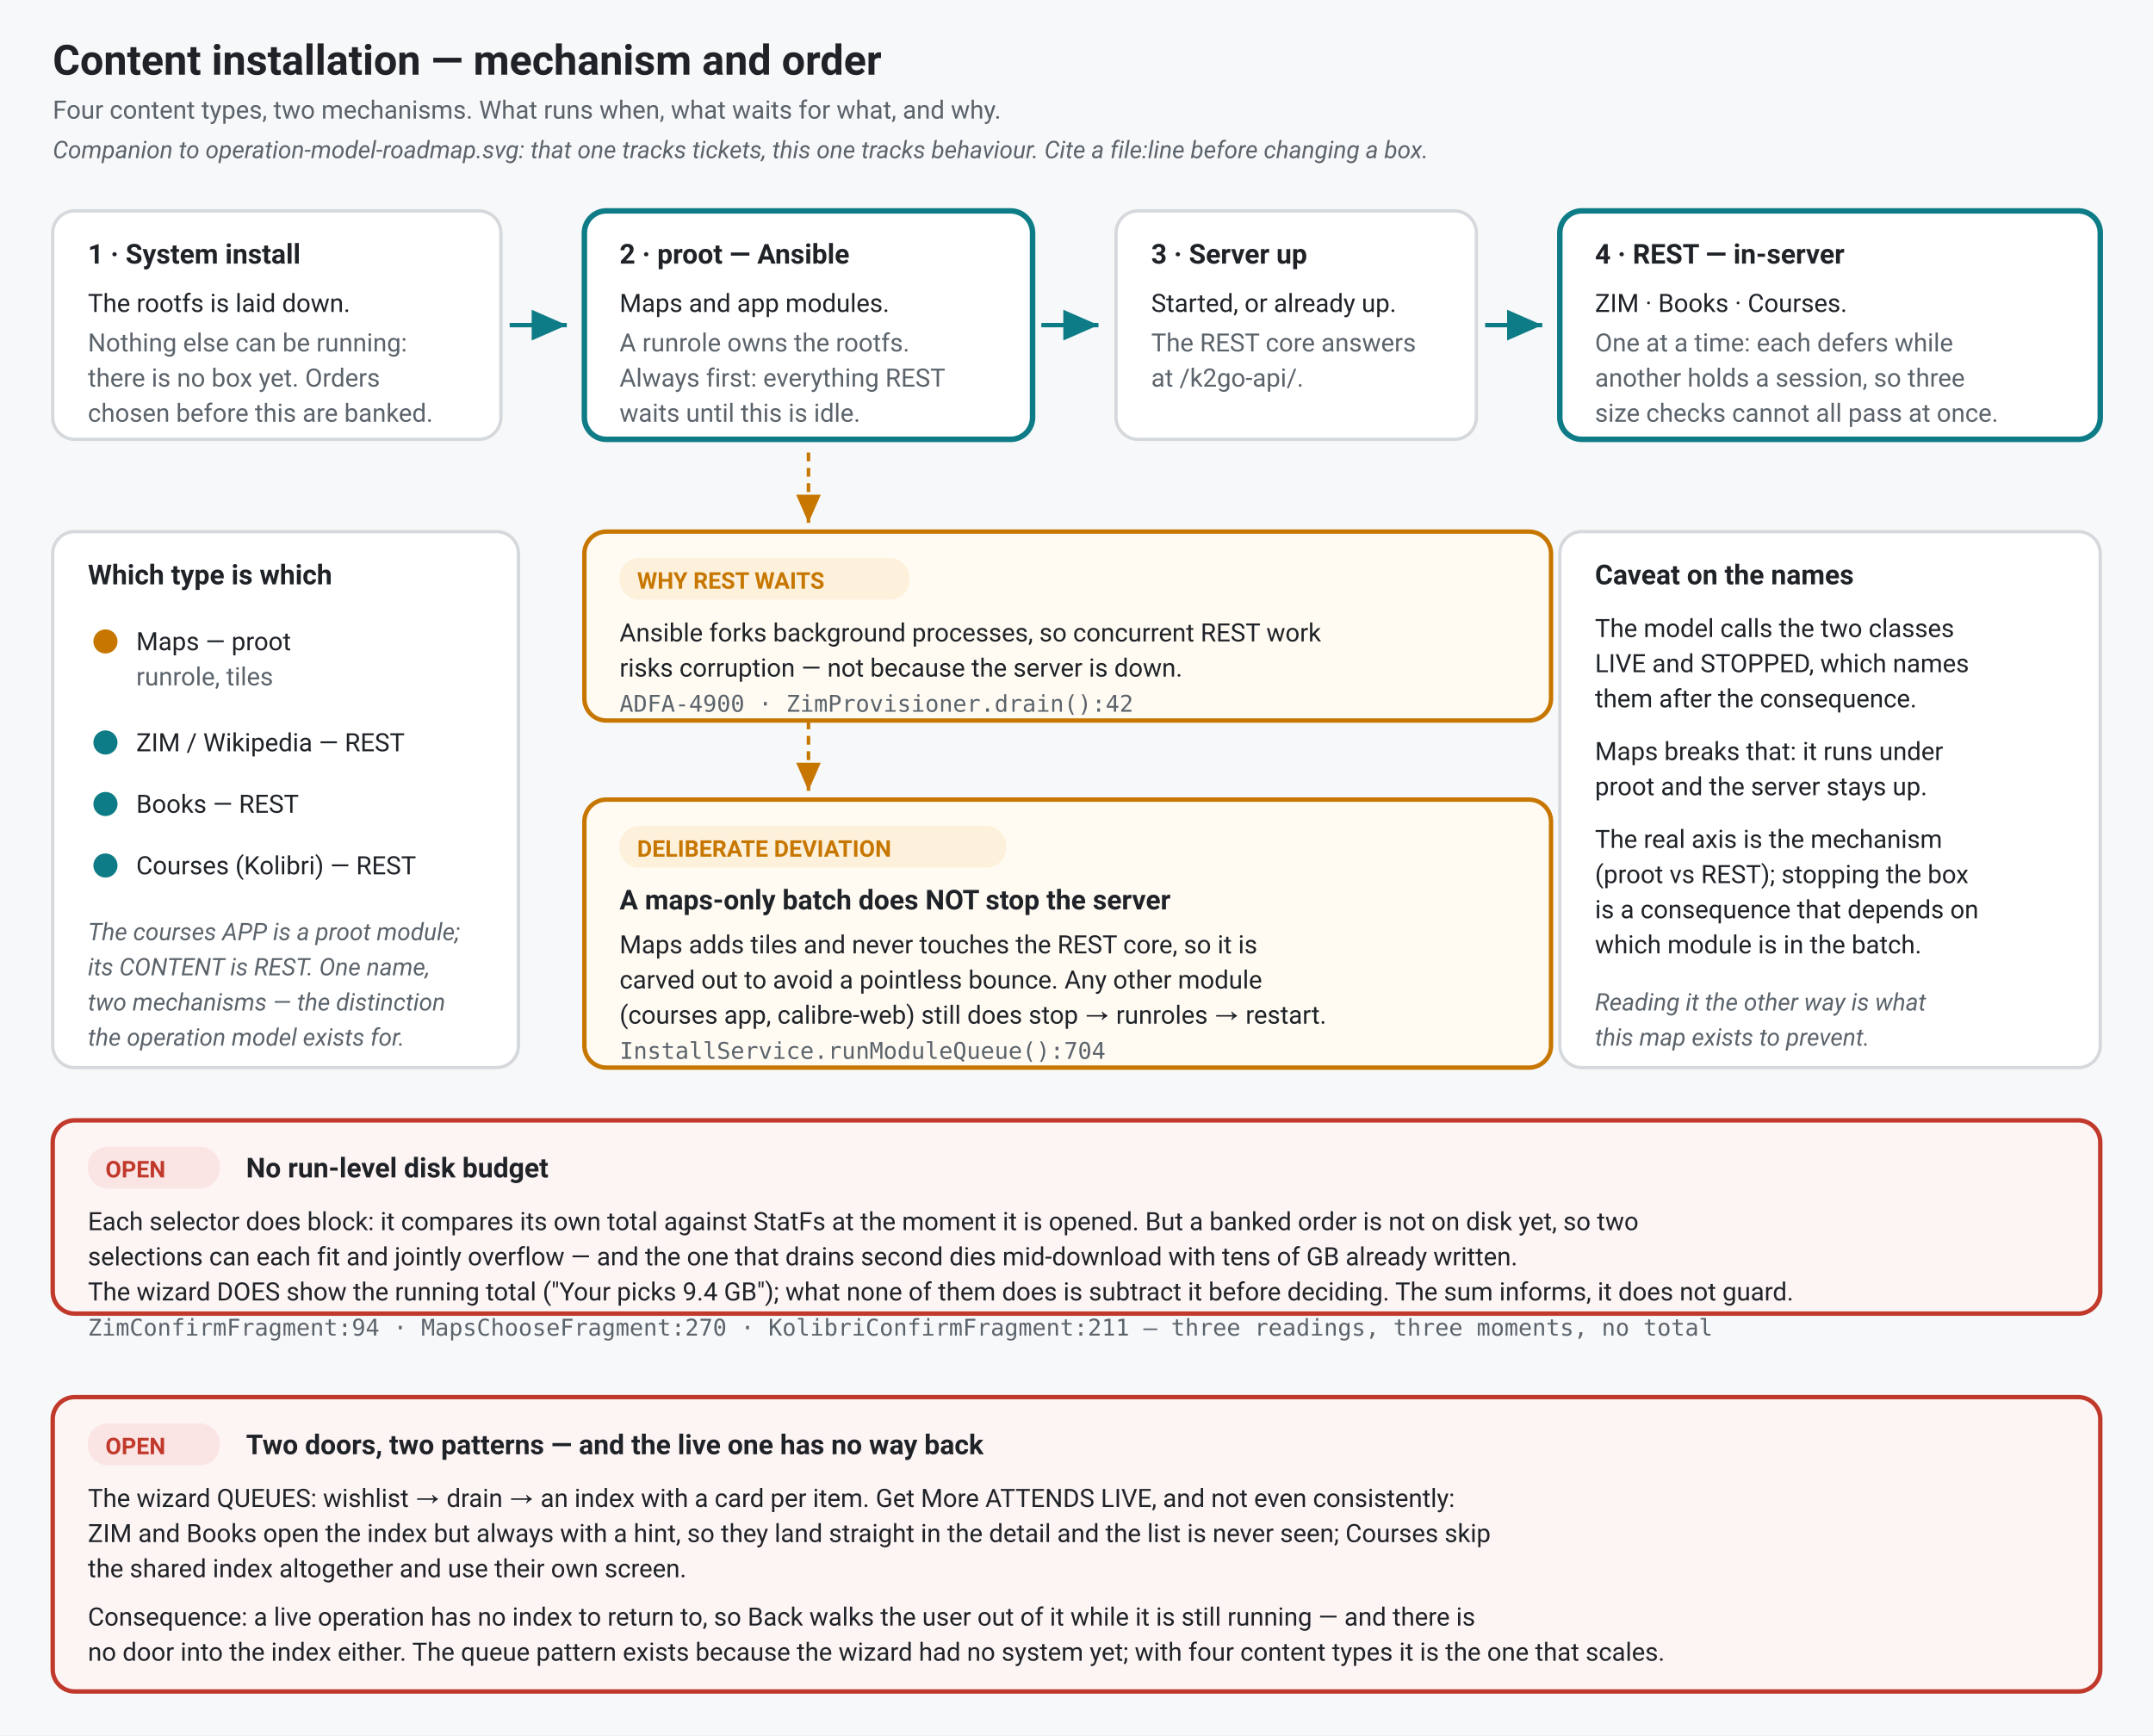
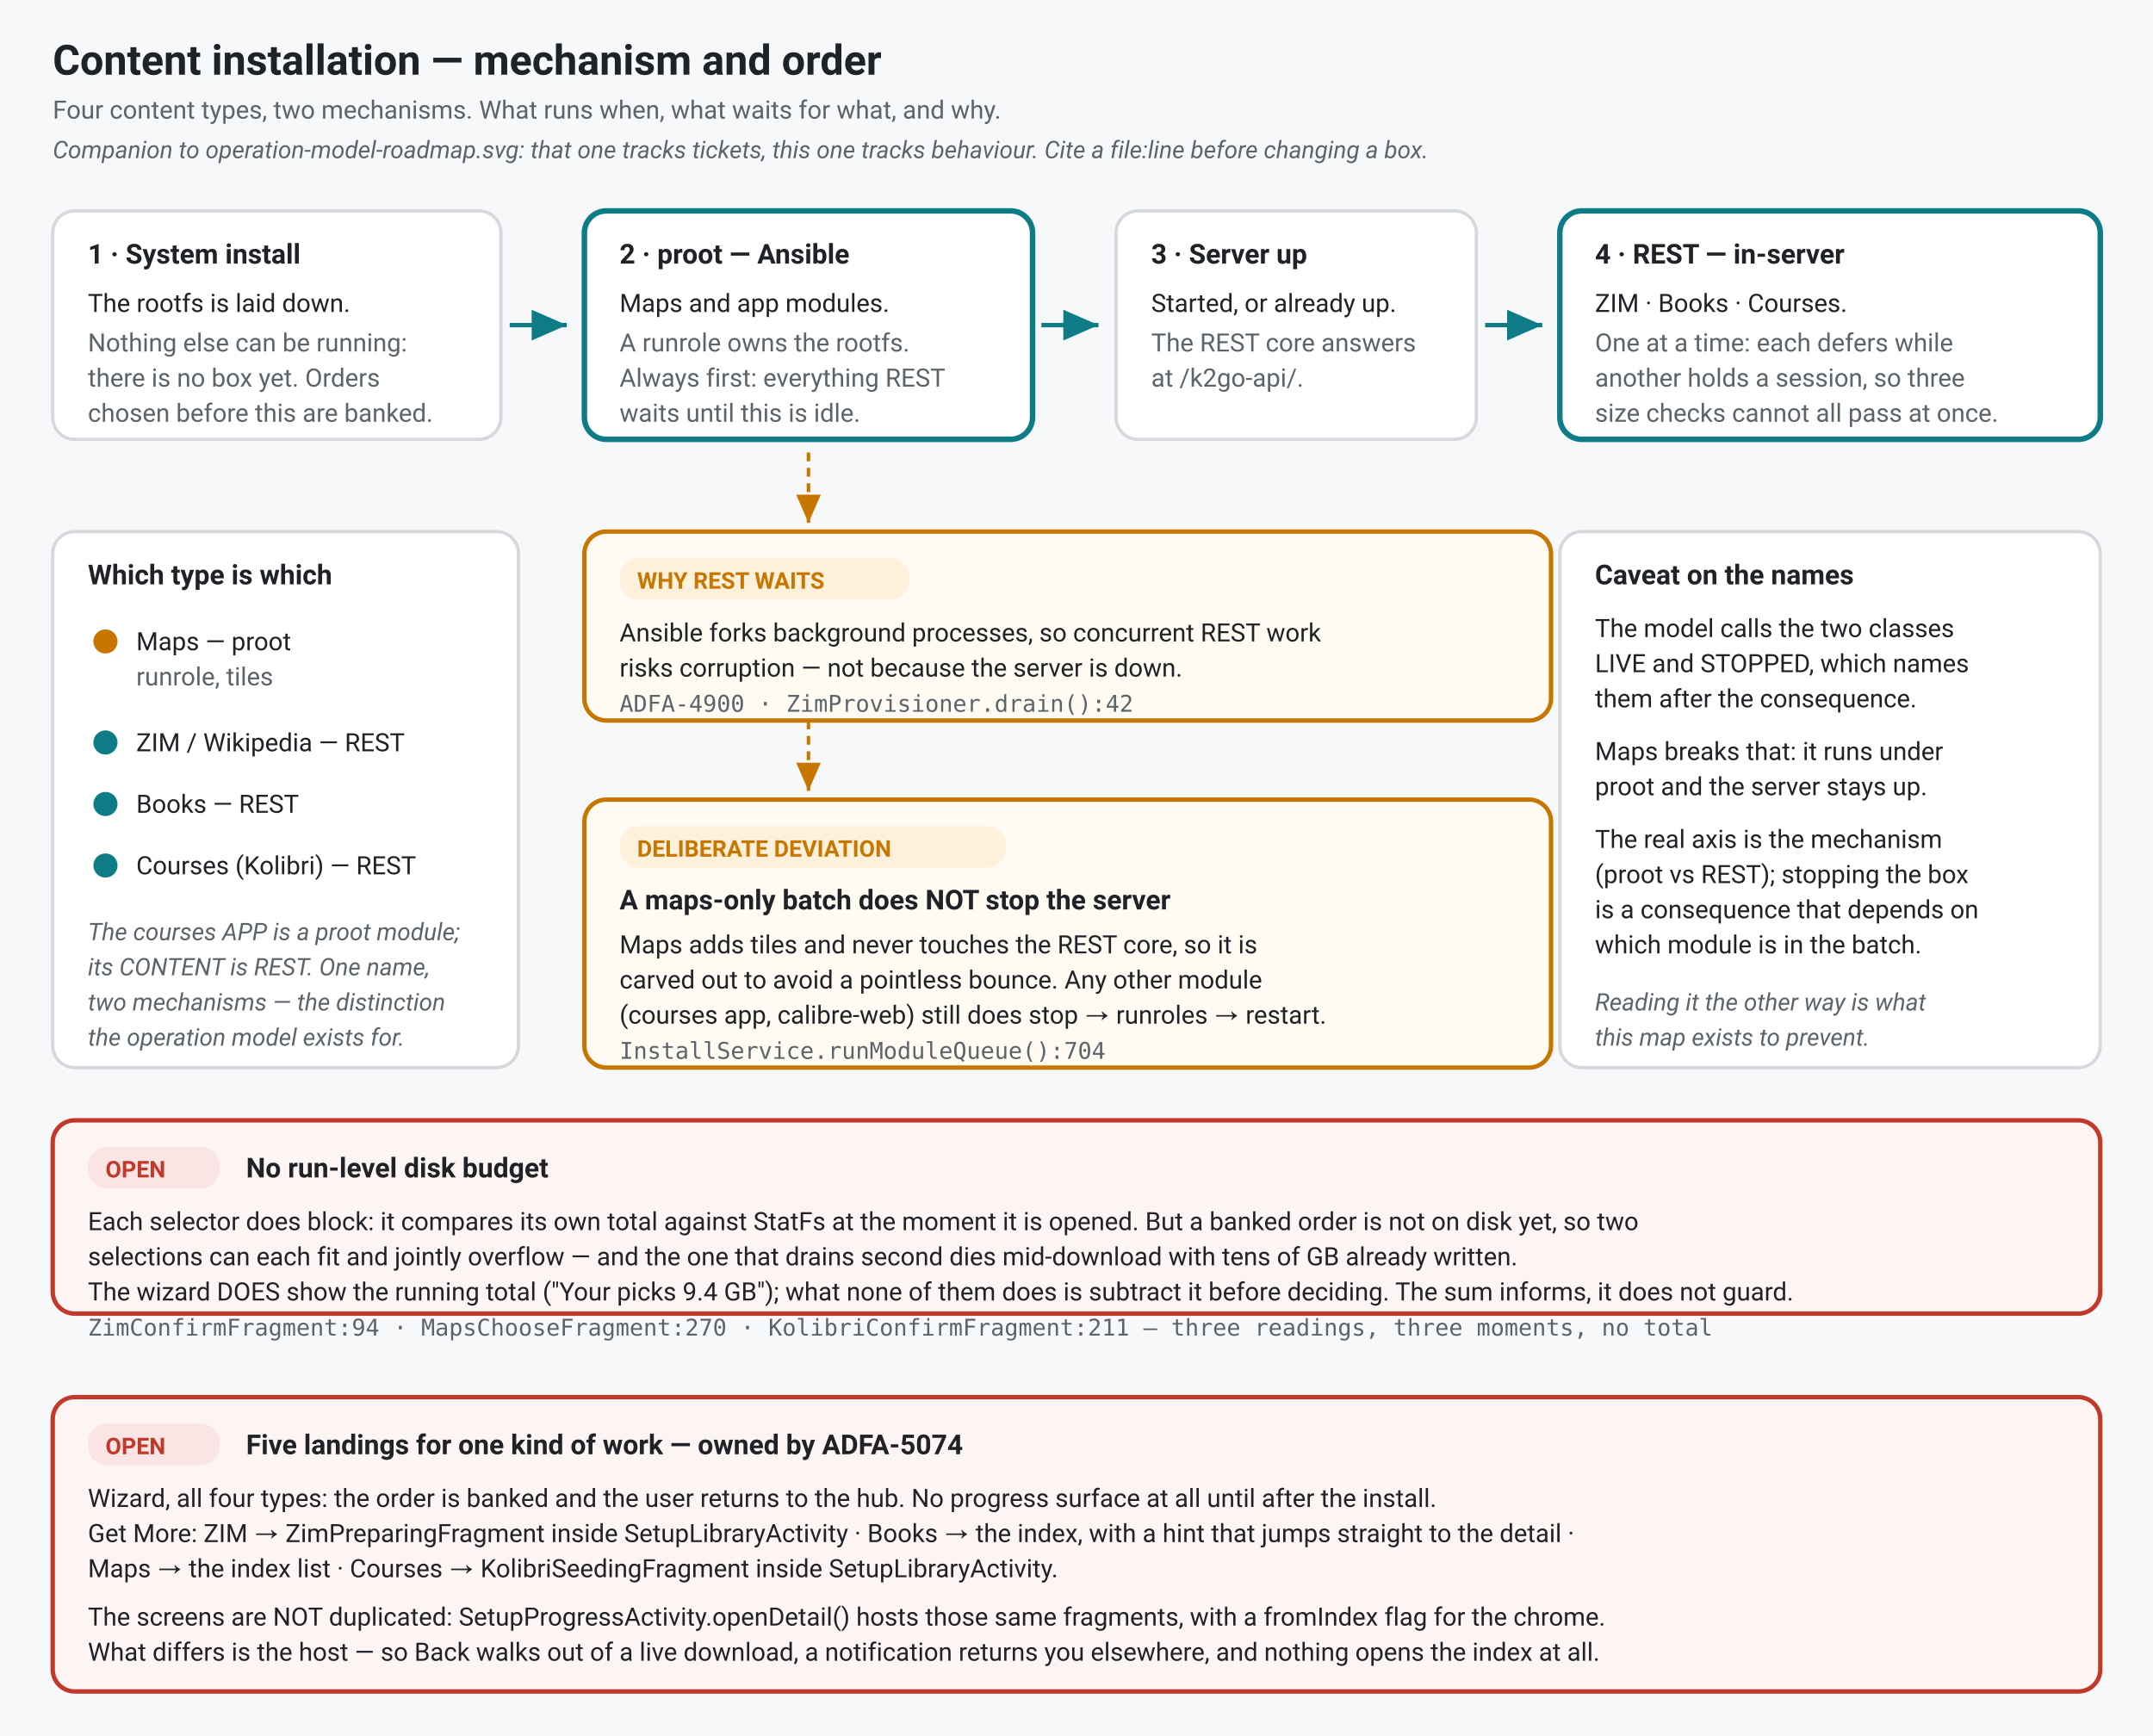
<svg xmlns="http://www.w3.org/2000/svg" viewBox="0 0 980 790" width="980" height="790" font-family="Segoe UI, Roboto, Helvetica, Arial, sans-serif">
  <style>
  .bg    { fill: #F7F8F9; }
  .card  { fill: #FFFFFF; stroke: #D5D8DC; stroke-width: 1.5; rx: 10; }
  .card-hi { fill: #FFFFFF; stroke: #0E7C86; stroke-width: 2.5; rx: 10; }
  .card-warn { fill: #FFFBF3; stroke: #C77700; stroke-width: 2; rx: 10; }
  .card-open { fill: #FDF4F4; stroke: #C0392B; stroke-width: 2; rx: 10; }
  .h1    { font-size: 19px; font-weight: 700; fill: #1F2328; }
  .h2    { font-size: 14.5px; font-weight: 700; fill: #1F2328; }
  .h3    { font-size: 12.5px; font-weight: 700; fill: #1F2328; }
  .sub   { font-size: 11.5px; fill: #5B636B; }
  .item  { font-size: 11.5px; fill: #1F2328; }
  .note  { font-size: 11px; fill: #5B636B; font-style: italic; }
  .code  { font-size: 10.5px; fill: #5B636B; font-family: Consolas, monospace; }
  .lnk   { stroke: #0E7C86; stroke-width: 2; fill: none; }
  .lnkw  { stroke: #C77700; stroke-width: 1.6; fill: none; stroke-dasharray: 4 3; }
  .chip  { rx: 9; }
  .chiptx{ font-size: 10.5px; font-weight: 700; }
</style>
  <defs>
    <marker id="a" markerWidth="9" markerHeight="9" refX="8" refY="4.5" orient="auto">
      <path d="M0,1 L8,4.5 L0,8 Z" fill="#0E7C86" />
    </marker>
    <marker id="aw" markerWidth="9" markerHeight="9" refX="8" refY="4.5" orient="auto">
      <path d="M0,1 L8,4.5 L0,8 Z" fill="#C77700" />
    </marker>
  </defs>
  <rect class="bg" x="0" y="0" width="980" height="790" />
  <text class="h1" x="24" y="34">Content installation — mechanism and order</text>
  <text class="sub" x="24" y="54">Four content types, two mechanisms. What runs when, what waits for what, and why.</text>
  <text class="note" x="24" y="72">Companion to operation-model-roadmap.svg: that one tracks tickets, this one tracks behaviour. Cite a file:line before changing a box.</text>
  <rect class="card" x="24" y="96" width="204" height="104" />
  <text class="h3" x="40" y="120">1 · System install</text>
  <text class="item" x="40" y="142">The rootfs is laid down.</text>
  <text class="sub" x="40" y="160">Nothing else can be running:</text>
  <text class="sub" x="40" y="176">there is no box yet. Orders</text>
  <text class="sub" x="40" y="192">chosen before this are banked.</text>
  <path class="lnk" d="M232,148 L258,148" marker-end="url(#a)" />
  <rect class="card-hi" x="266" y="96" width="204" height="104" />
  <text class="h3" x="282" y="120">2 · proot — Ansible</text>
  <text class="item" x="282" y="142">Maps and app modules.</text>
  <text class="sub" x="282" y="160">A runrole owns the rootfs.</text>
  <text class="sub" x="282" y="176">Always first: everything REST</text>
  <text class="sub" x="282" y="192">waits until this is idle.</text>
  <path class="lnk" d="M474,148 L500,148" marker-end="url(#a)" />
  <rect class="card" x="508" y="96" width="164" height="104" />
  <text class="h3" x="524" y="120">3 · Server up</text>
  <text class="item" x="524" y="142">Started, or already up.</text>
  <text class="sub" x="524" y="160">The REST core answers</text>
  <text class="sub" x="524" y="176">at /k2go-api/.</text>
  <path class="lnk" d="M676,148 L702,148" marker-end="url(#a)" />
  <rect class="card-hi" x="710" y="96" width="246" height="104" />
  <text class="h3" x="726" y="120">4 · REST — in-server</text>
  <text class="item" x="726" y="142">ZIM · Books · Courses.</text>
  <text class="sub" x="726" y="160">One at a time: each defers while</text>
  <text class="sub" x="726" y="176">another holds a session, so three</text>
  <text class="sub" x="726" y="192">size checks cannot all pass at once.</text>
  <path class="lnkw" d="M368,206 L368,238" marker-end="url(#aw)" />
  <rect class="card-warn" x="266" y="242" width="440" height="86" />
  <rect class="chip" x="282" y="254" width="132" height="19" fill="#FDF1DC" stroke="none" />
  <text class="chiptx" x="290" y="268" fill="#C77700">WHY REST WAITS</text>
  <text class="item" x="282" y="292">Ansible forks background processes, so concurrent REST work</text>
  <text class="item" x="282" y="308">risks corruption — not because the server is down.</text>
  <text class="code" x="282" y="324">ADFA-4900 · ZimProvisioner.drain():42</text>
  <path class="lnkw" d="M368,328 L368,360" marker-end="url(#aw)" />
  <rect class="card-warn" x="266" y="364" width="440" height="122" />
  <rect class="chip" x="282" y="376" width="176" height="19" fill="#FDF1DC" stroke="none" />
  <text class="chiptx" x="290" y="390" fill="#C77700">DELIBERATE DEVIATION</text>
  <text class="h3" x="282" y="414">A maps-only batch does NOT stop the server</text>
  <text class="item" x="282" y="434">Maps adds tiles and never touches the REST core, so it is</text>
  <text class="item" x="282" y="450">carved out to avoid a pointless bounce. Any other module</text>
  <text class="item" x="282" y="466">(courses app, calibre-web) still does stop → runroles → restart.</text>
  <text class="code" x="282" y="482">InstallService.runModuleQueue():704</text>
  <rect class="card-open" x="24" y="510" width="932" height="88" />
  <rect class="chip" x="40" y="522" width="60" height="19" fill="#FBE4E4" stroke="none" />
  <text class="chiptx" x="48" y="536" fill="#C0392B">OPEN</text>
  <text class="h3" x="112" y="536">No run-level disk budget</text>
  <text class="item" x="40" y="560">Each selector does block: it compares its own total against StatFs at the moment it is opened. But a banked order is not on disk yet, so two</text>
  <text class="item" x="40" y="576">selections can each fit and jointly overflow — and the one that drains second dies mid-download with tens of GB already written.</text>
  <text class="item" x="40" y="592">The wizard DOES show the running total ("Your picks 9.4 GB"); what none of them does is subtract it before deciding. The sum informs, it does not guard.</text>
  <text class="code" x="40" y="608">ZimConfirmFragment:94 · MapsChooseFragment:270 · KolibriConfirmFragment:211 — three readings, three moments, no total</text>
  <rect class="card-open" x="24" y="636" width="932" height="134" />
  <rect class="chip" x="40" y="648" width="60" height="19" fill="#FBE4E4" stroke="none" />
  <text class="chiptx" x="48" y="662" fill="#C0392B">OPEN</text>
-   <text class="h3" x="112" y="662">Two doors, two patterns — and the live one has no way back</text>
-   <text class="item" x="40" y="686">The wizard QUEUES: wishlist → drain → an index with a card per item. Get More ATTENDS LIVE, and not even consistently:</text>
-   <text class="item" x="40" y="702">ZIM and Books open the index but always with a hint, so they land straight in the detail and the list is never seen; Courses skip</text>
-   <text class="item" x="40" y="718">the shared index altogether and use their own screen.</text>
-   <text class="item" x="40" y="740">Consequence: a live operation has no index to return to, so Back walks the user out of it while it is still running — and there is</text>
-   <text class="item" x="40" y="756">no door into the index either. The queue pattern exists because the wizard had no system yet; with four content types it is the one that scales.</text>
+   <text class="h3" x="112" y="662">Five landings for one kind of work — owned by ADFA-5074</text>
+   <text class="item" x="40" y="686">Wizard, all four types: the order is banked and the user returns to the hub. No progress surface at all until after the install.</text>
+   <text class="item" x="40" y="702">Get More: ZIM → ZimPreparingFragment inside SetupLibraryActivity · Books → the index, with a hint that jumps straight to the detail ·</text>
+   <text class="item" x="40" y="718">Maps → the index list · Courses → KolibriSeedingFragment inside SetupLibraryActivity.</text>
+   <text class="item" x="40" y="740">The screens are NOT duplicated: SetupProgressActivity.openDetail() hosts those same fragments, with a fromIndex flag for the chrome.</text>
+   <text class="item" x="40" y="756">What differs is the host — so Back walks out of a live download, a notification returns you elsewhere, and nothing opens the index at all.</text>
  <rect class="card" x="24" y="242" width="212" height="244" />
  <text class="h3" x="40" y="266">Which type is which</text>
  <circle cx="48" cy="292" r="5.5" fill="#C77700" />
  <text class="item" x="62" y="296">Maps — proot</text>
  <text class="sub" x="62" y="312">runrole, tiles</text>
  <circle cx="48" cy="338" r="5.5" fill="#0E7C86" />
  <text class="item" x="62" y="342">ZIM / Wikipedia — REST</text>
  <circle cx="48" cy="366" r="5.5" fill="#0E7C86" />
  <text class="item" x="62" y="370">Books — REST</text>
  <circle cx="48" cy="394" r="5.5" fill="#0E7C86" />
  <text class="item" x="62" y="398">Courses (Kolibri) — REST</text>
  <text class="note" x="40" y="428">The courses APP is a proot module;</text>
  <text class="note" x="40" y="444">its CONTENT is REST. One name,</text>
  <text class="note" x="40" y="460">two mechanisms — the distinction</text>
  <text class="note" x="40" y="476">the operation model exists for.</text>
  <rect class="card" x="710" y="242" width="246" height="244" />
  <text class="h3" x="726" y="266">Caveat on the names</text>
  <text class="item" x="726" y="290">The model calls the two classes</text>
  <text class="item" x="726" y="306">LIVE and STOPPED, which names</text>
  <text class="item" x="726" y="322">them after the consequence.</text>
  <text class="item" x="726" y="346">Maps breaks that: it runs under</text>
  <text class="item" x="726" y="362">proot and the server stays up.</text>
  <text class="item" x="726" y="386">The real axis is the mechanism</text>
  <text class="item" x="726" y="402">(proot vs REST); stopping the box</text>
  <text class="item" x="726" y="418">is a consequence that depends on</text>
  <text class="item" x="726" y="434">which module is in the batch.</text>
  <text class="note" x="726" y="460">Reading it the other way is what</text>
  <text class="note" x="726" y="476">this map exists to prevent.</text>
</svg>
